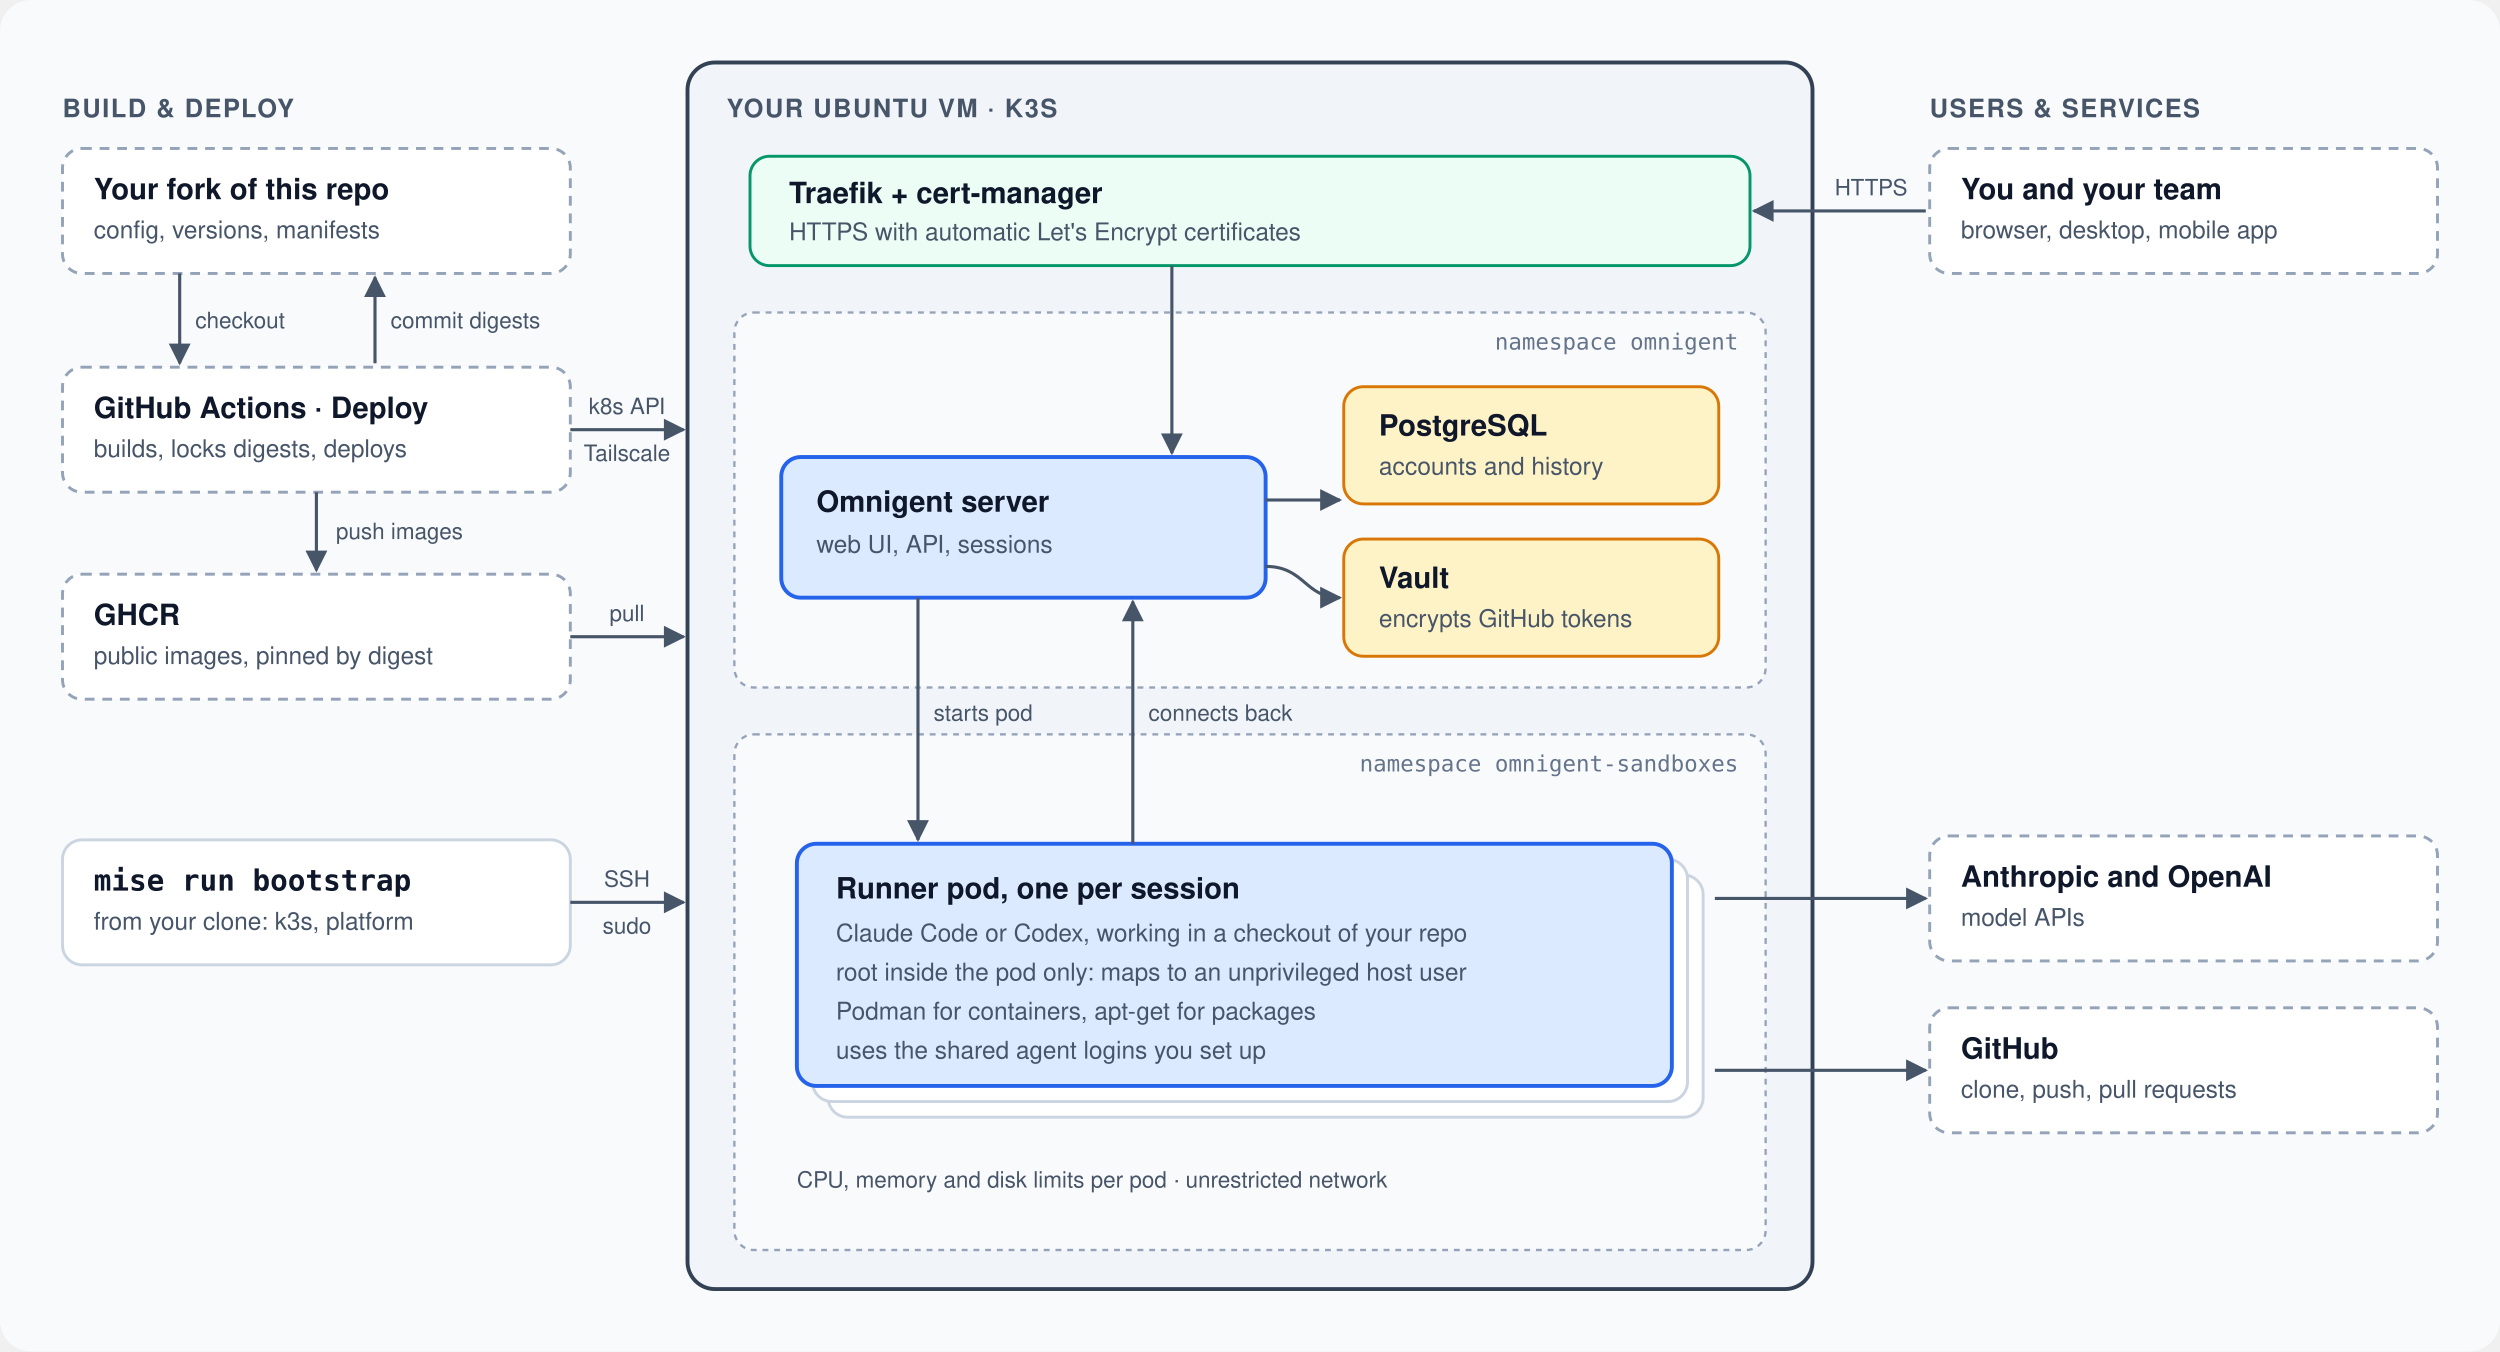
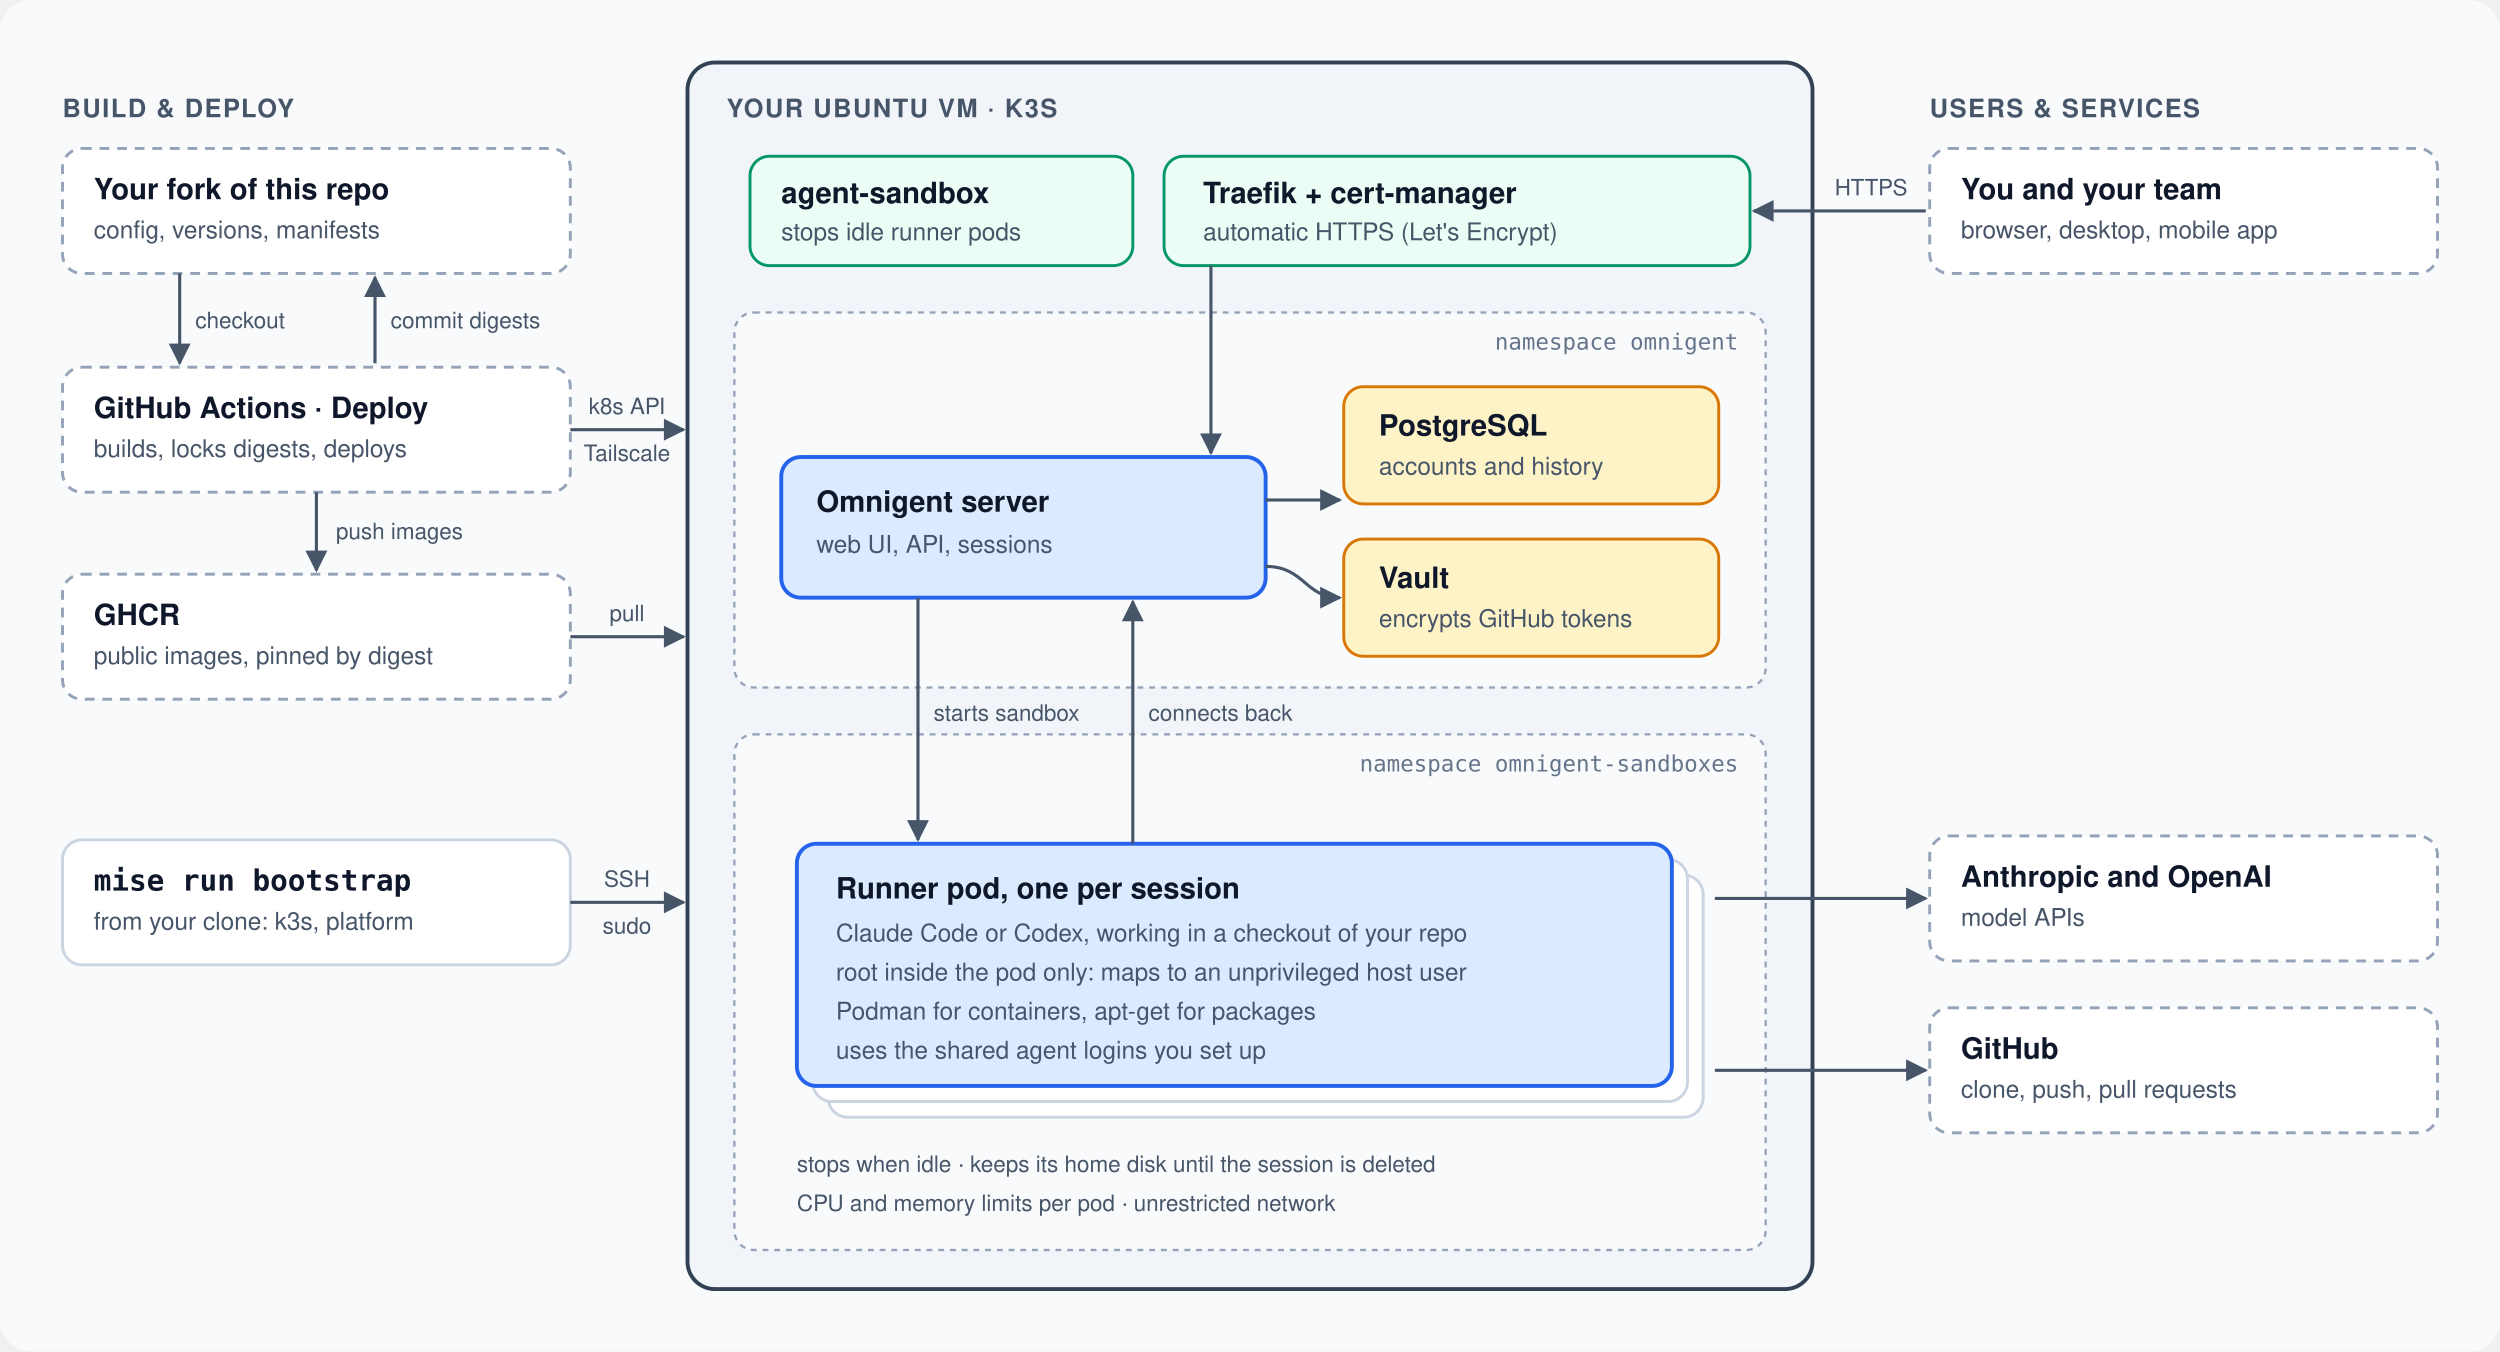
<svg xmlns="http://www.w3.org/2000/svg" viewBox="0 40 1280 692" width="1280" height="692" role="img" aria-labelledby="t d">
  <style>
    .bg { fill: #f8fafc; }
    .card { fill: #ffffff; stroke: #cbd5e1; stroke-width: 1.5; }
    .ext { fill: #ffffff; stroke: #94a3b8; stroke-width: 1.5; stroke-dasharray: 5 4; }
    .vm { fill: #f1f5f9; stroke: #334155; stroke-width: 2; }
    .ns { fill: #ffffff; fill-opacity: .55; stroke: #94a3b8; stroke-width: 1.2; stroke-dasharray: 3 3; }
    .accent { fill: #dbeafe; stroke: #2563eb; stroke-width: 2; }
    .store { fill: #fef3c7; stroke: #d97706; stroke-width: 1.5; }
    .edge { fill: #ecfdf5; stroke: #059669; stroke-width: 1.5; }
    .line { fill: none; stroke: #475569; stroke-width: 1.6; }
    .head { fill: #475569; }
    text { font-family: -apple-system, BlinkMacSystemFont, "Segoe UI", Helvetica, Arial, sans-serif; fill: #0f172a; }
    .h { font-size: 13px; font-weight: 700; letter-spacing: .06em; fill: #475569; }
    .title { font-size: 15px; font-weight: 650; }
    .sub { font-size: 12.5px; fill: #475569; }
    .lbl { font-size: 11.5px; fill: #475569; }
    .nslbl { font-size: 11.5px; fill: #64748b; font-family: ui-monospace, SFMono-Regular, Menlo, monospace; }
    .mono { font-family: ui-monospace, SFMono-Regular, Menlo, monospace; }
    @media (prefers-color-scheme: dark) {
      .bg { fill: #0f172a; }
      .card, .ext { fill: #1e293b; stroke: #475569; }
      .vm { fill: #111c2e; stroke: #94a3b8; }
      .ns { fill: #1e293b; fill-opacity: .45; stroke: #475569; }
      .accent { fill: #1e3a8a; stroke: #60a5fa; }
      .store { fill: #422006; stroke: #f59e0b; }
      .edge { fill: #052e2b; stroke: #34d399; }
      .line { stroke: #94a3b8; }
      .head { fill: #94a3b8; }
      text { fill: #e2e8f0; }
      .h, .sub, .lbl { fill: #94a3b8; }
      .nslbl { fill: #94a3b8; }
    }
  </style>
  <defs>
    <marker id="a" viewBox="0 0 10 10" refX="9" refY="5" markerWidth="7" markerHeight="7" orient="auto-start-reverse">
      <path class="head" d="M0 0 L10 5 L0 10 z" />
    </marker>
  </defs>
  <rect class="bg" y="40" width="1280" height="692" rx="16" />
  <text class="h" x="32" y="100">BUILD &amp; DEPLOY</text>
  <rect class="ext" x="32" y="116" width="260" height="64" rx="10" />
  <text class="title" x="48" y="142">Your fork of this repo</text>
  <text class="sub" x="48" y="162">config, versions, manifests</text>
  <rect class="ext" x="32" y="228" width="260" height="64" rx="10" />
  <text class="title" x="48" y="254">GitHub Actions · Deploy</text>
  <text class="sub" x="48" y="274">builds, locks digests, deploys</text>
  <rect class="ext" x="32" y="334" width="260" height="64" rx="10" />
  <text class="title" x="48" y="360">GHCR</text>
  <text class="sub" x="48" y="380">public images, pinned by digest</text>
  <rect class="card" x="32" y="470" width="260" height="64" rx="10" />
  <text class="title mono" x="48" y="496">mise run bootstrap</text>
  <text class="sub" x="48" y="516">from your clone: k3s, platform</text>
  <path class="line" d="M92 180 V226" marker-end="url(#a)" />
  <text class="lbl" x="100" y="208">checkout</text>
  <path class="line" d="M192 226 V182" marker-end="url(#a)" />
  <text class="lbl" x="200" y="208">commit digests</text>
  <path class="line" d="M162 292 V332" marker-end="url(#a)" />
  <text class="lbl" x="172" y="316">push images</text>
  <path class="line" d="M292 366 H350" marker-end="url(#a)" />
  <text class="lbl" x="321" y="358" text-anchor="middle">pull</text>
  <path class="line" d="M292 502 H350" marker-end="url(#a)" />
  <text class="lbl" x="321" y="494" text-anchor="middle">SSH</text>
  <text class="lbl" x="321" y="518" text-anchor="middle">sudo</text>
  <path class="line" d="M292 260 H350" marker-end="url(#a)" />
  <text class="lbl" x="321" y="252" text-anchor="middle">k8s API</text>
  <text class="lbl" x="321" y="276" text-anchor="middle">Tailscale</text>
  <rect class="vm" x="352" y="72" width="576" height="628" rx="14" />
  <text class="h" x="372" y="100">YOUR UBUNTU VM · K3S</text>
-   <rect class="edge" x="384" y="120" width="512" height="56" rx="10" />
-   <text class="title" x="404" y="144">Traefik + cert-manager</text>
-   <text class="sub" x="404" y="163">HTTPS with automatic Let's Encrypt certificates</text>
+   <rect class="edge" x="384" y="120" width="196" height="56" rx="10" />
+   <text class="title" x="400" y="144">agent-sandbox</text>
+   <text class="sub" x="400" y="163">stops idle runner pods</text>
+   <rect class="edge" x="596" y="120" width="300" height="56" rx="10" />
+   <text class="title" x="616" y="144">Traefik + cert-manager</text>
+   <text class="sub" x="616" y="163">automatic HTTPS (Let's Encrypt)</text>
  <rect class="ns" x="376" y="200" width="528" height="192" rx="10" />
  <text class="nslbl" x="890" y="219" text-anchor="end">namespace omnigent</text>
  <rect class="accent" x="400" y="274" width="248" height="72" rx="10" />
  <text class="title" x="418" y="302">Omnigent server</text>
  <text class="sub" x="418" y="323">web UI, API, sessions</text>
  <rect class="store" x="688" y="238" width="192" height="60" rx="10" />
  <text class="title" x="706" y="263">PostgreSQL</text>
  <text class="sub" x="706" y="283">accounts and history</text>
  <rect class="store" x="688" y="316" width="192" height="60" rx="10" />
  <text class="title" x="706" y="341">Vault</text>
  <text class="sub" x="706" y="361">encrypts GitHub tokens</text>
  <path class="line" d="M648 296 H686" marker-end="url(#a)" />
  <path class="line" d="M648 330 C668 330 668 346 686 346" marker-end="url(#a)" />
-   <path class="line" d="M600 176 V272" marker-end="url(#a)" />
+   <path class="line" d="M620 176 V272" marker-end="url(#a)" />
  <rect class="ns" x="376" y="416" width="528" height="264" rx="10" />
  <text class="nslbl" x="890" y="435" text-anchor="end">namespace omnigent-sandboxes</text>
  <rect class="card" x="424" y="488" width="448" height="124" rx="10" />
  <rect class="card" x="416" y="480" width="448" height="124" rx="10" />
  <rect class="accent" x="408" y="472" width="448" height="124" rx="10" />
  <text class="title" x="428" y="500">Runner pod, one per session</text>
  <text class="sub" x="428" y="522">Claude Code or Codex, working in a checkout of your repo</text>
  <text class="sub" x="428" y="542">root inside the pod only: maps to an unprivileged host user</text>
  <text class="sub" x="428" y="562">Podman for containers, apt-get for packages</text>
  <text class="sub" x="428" y="582">uses the shared agent logins you set up</text>
-   <text class="lbl" x="408" y="648">CPU, memory and disk limits per pod · unrestricted network</text>
+   <text class="lbl" x="408" y="640">stops when idle · keeps its home disk until the session is deleted</text>
+   <text class="lbl" x="408" y="660">CPU and memory limits per pod · unrestricted network</text>
  <path class="line" d="M470 346 V470" marker-end="url(#a)" />
-   <text class="lbl" x="478" y="409">starts pod</text>
+   <text class="lbl" x="478" y="409">starts sandbox</text>
  <path class="line" d="M580 472 V348" marker-end="url(#a)" />
  <text class="lbl" x="588" y="409">connects back</text>
  <text class="h" x="988" y="100">USERS &amp; SERVICES</text>
  <rect class="ext" x="988" y="116" width="260" height="64" rx="10" />
  <text class="title" x="1004" y="142">You and your team</text>
  <text class="sub" x="1004" y="162">browser, desktop, mobile app</text>
  <path class="line" d="M986 148 H898" marker-end="url(#a)" />
  <text class="lbl" x="958" y="140" text-anchor="middle">HTTPS</text>
  <rect class="ext" x="988" y="468" width="260" height="64" rx="10" />
  <text class="title" x="1004" y="494">Anthropic and OpenAI</text>
  <text class="sub" x="1004" y="514">model APIs</text>
  <rect class="ext" x="988" y="556" width="260" height="64" rx="10" />
  <text class="title" x="1004" y="582">GitHub</text>
  <text class="sub" x="1004" y="602">clone, push, pull requests</text>
  <path class="line" d="M878 500 H986" marker-end="url(#a)" />
  <path class="line" d="M878 588 H986" marker-end="url(#a)" />
</svg>
